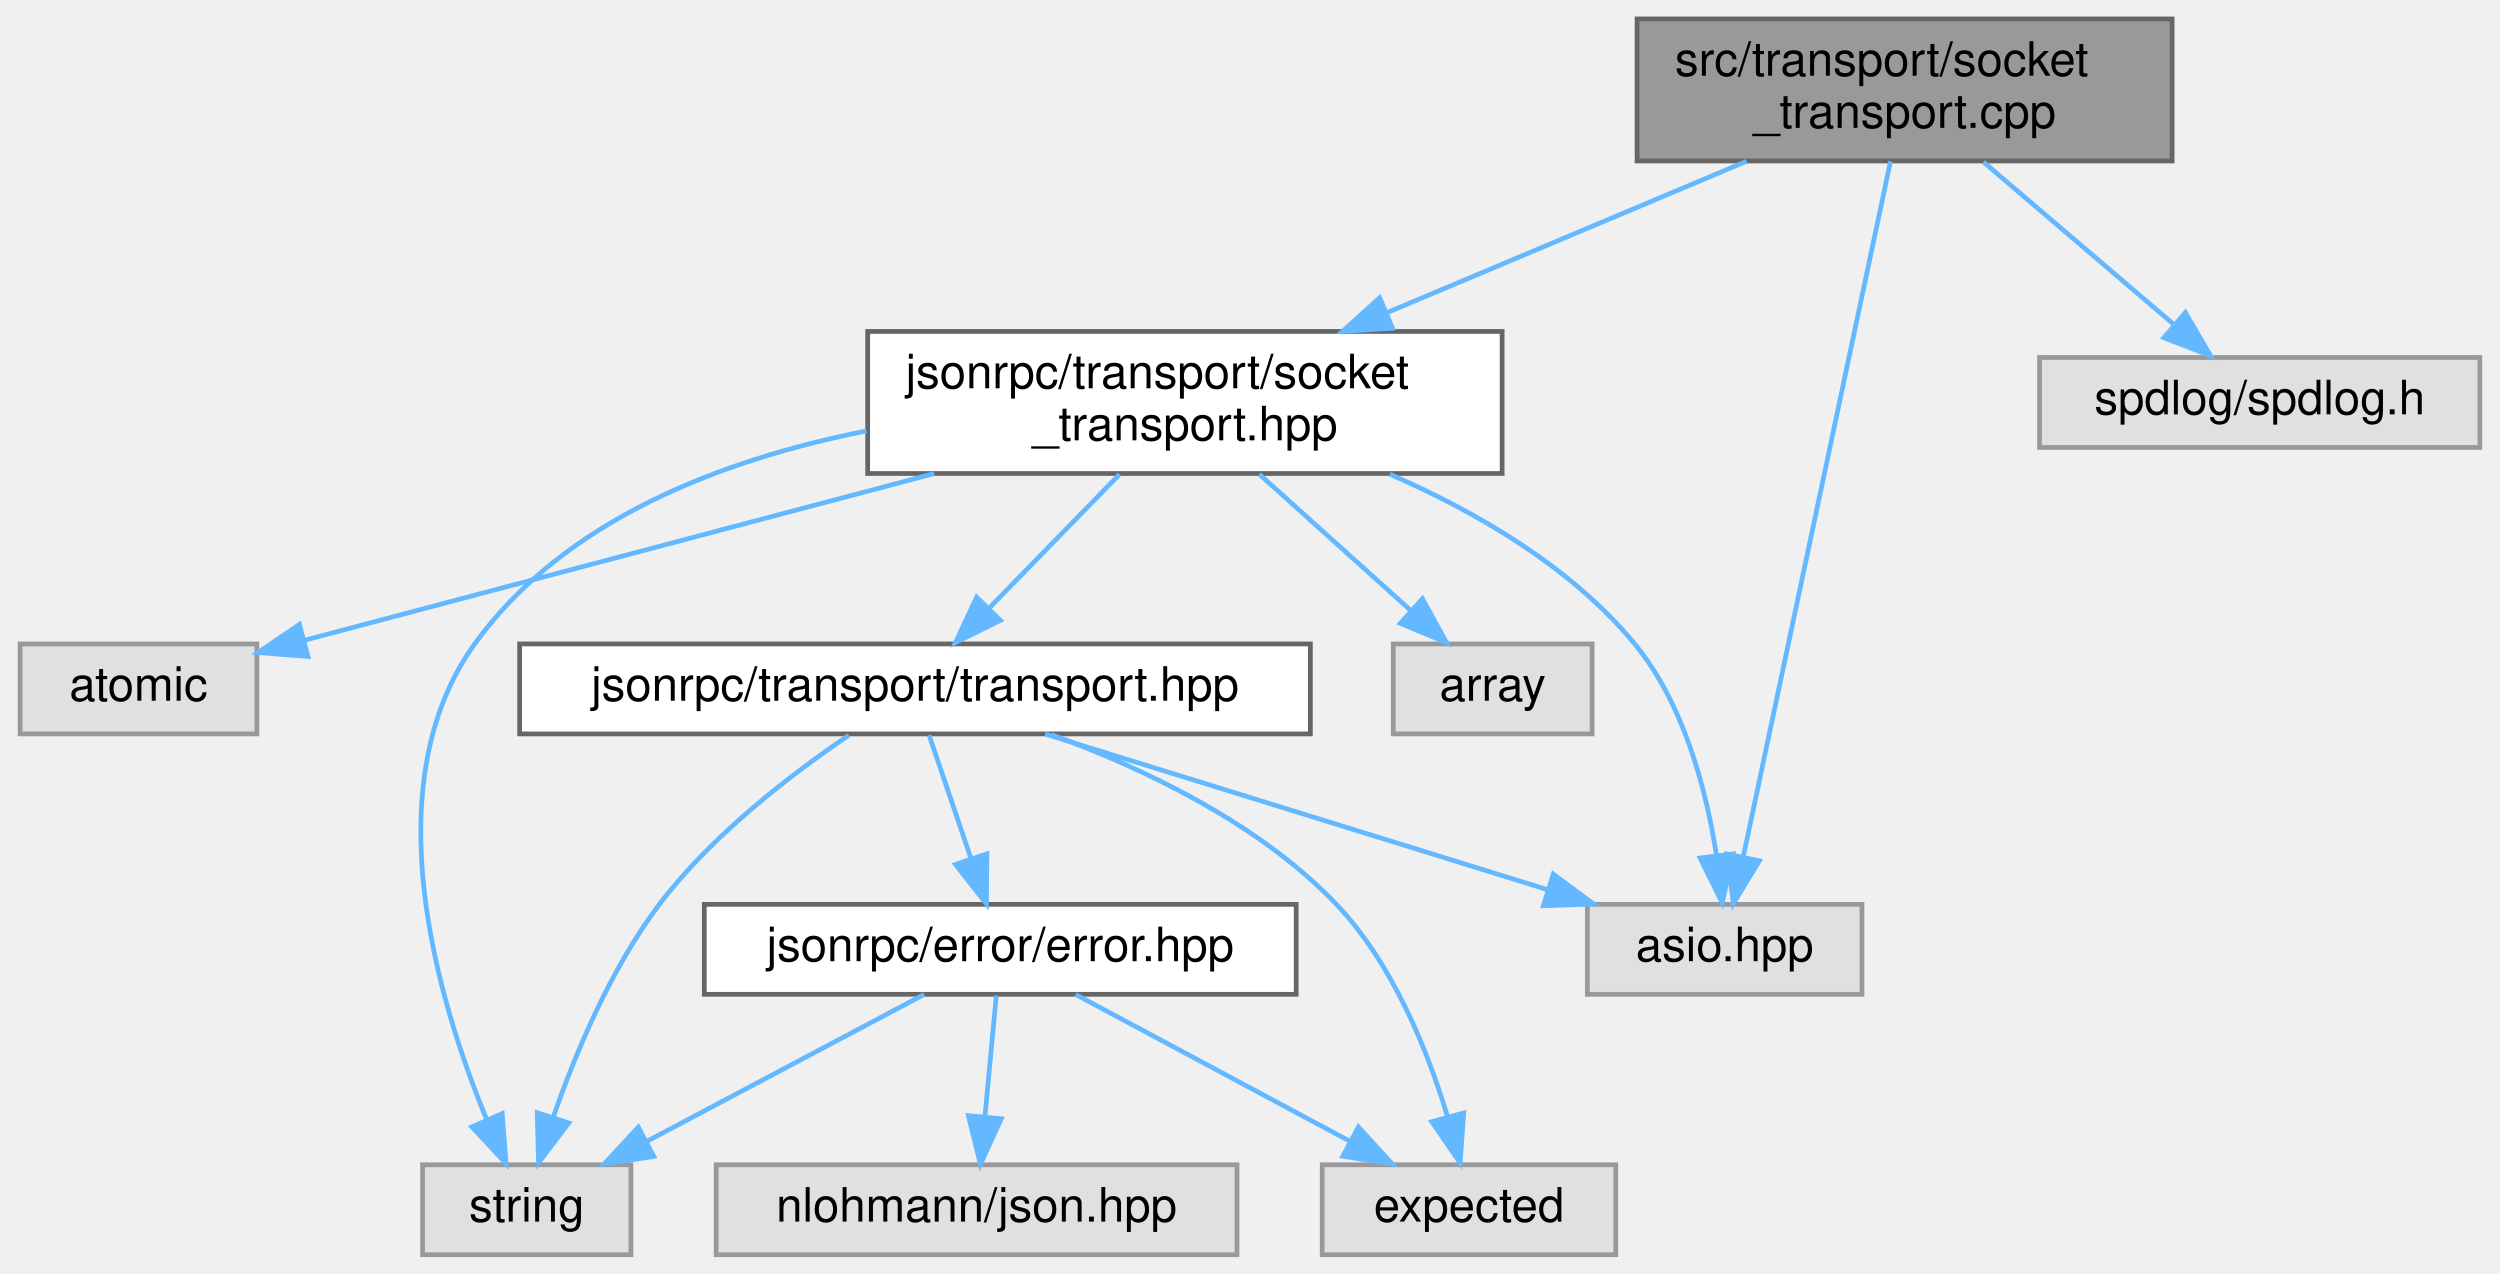
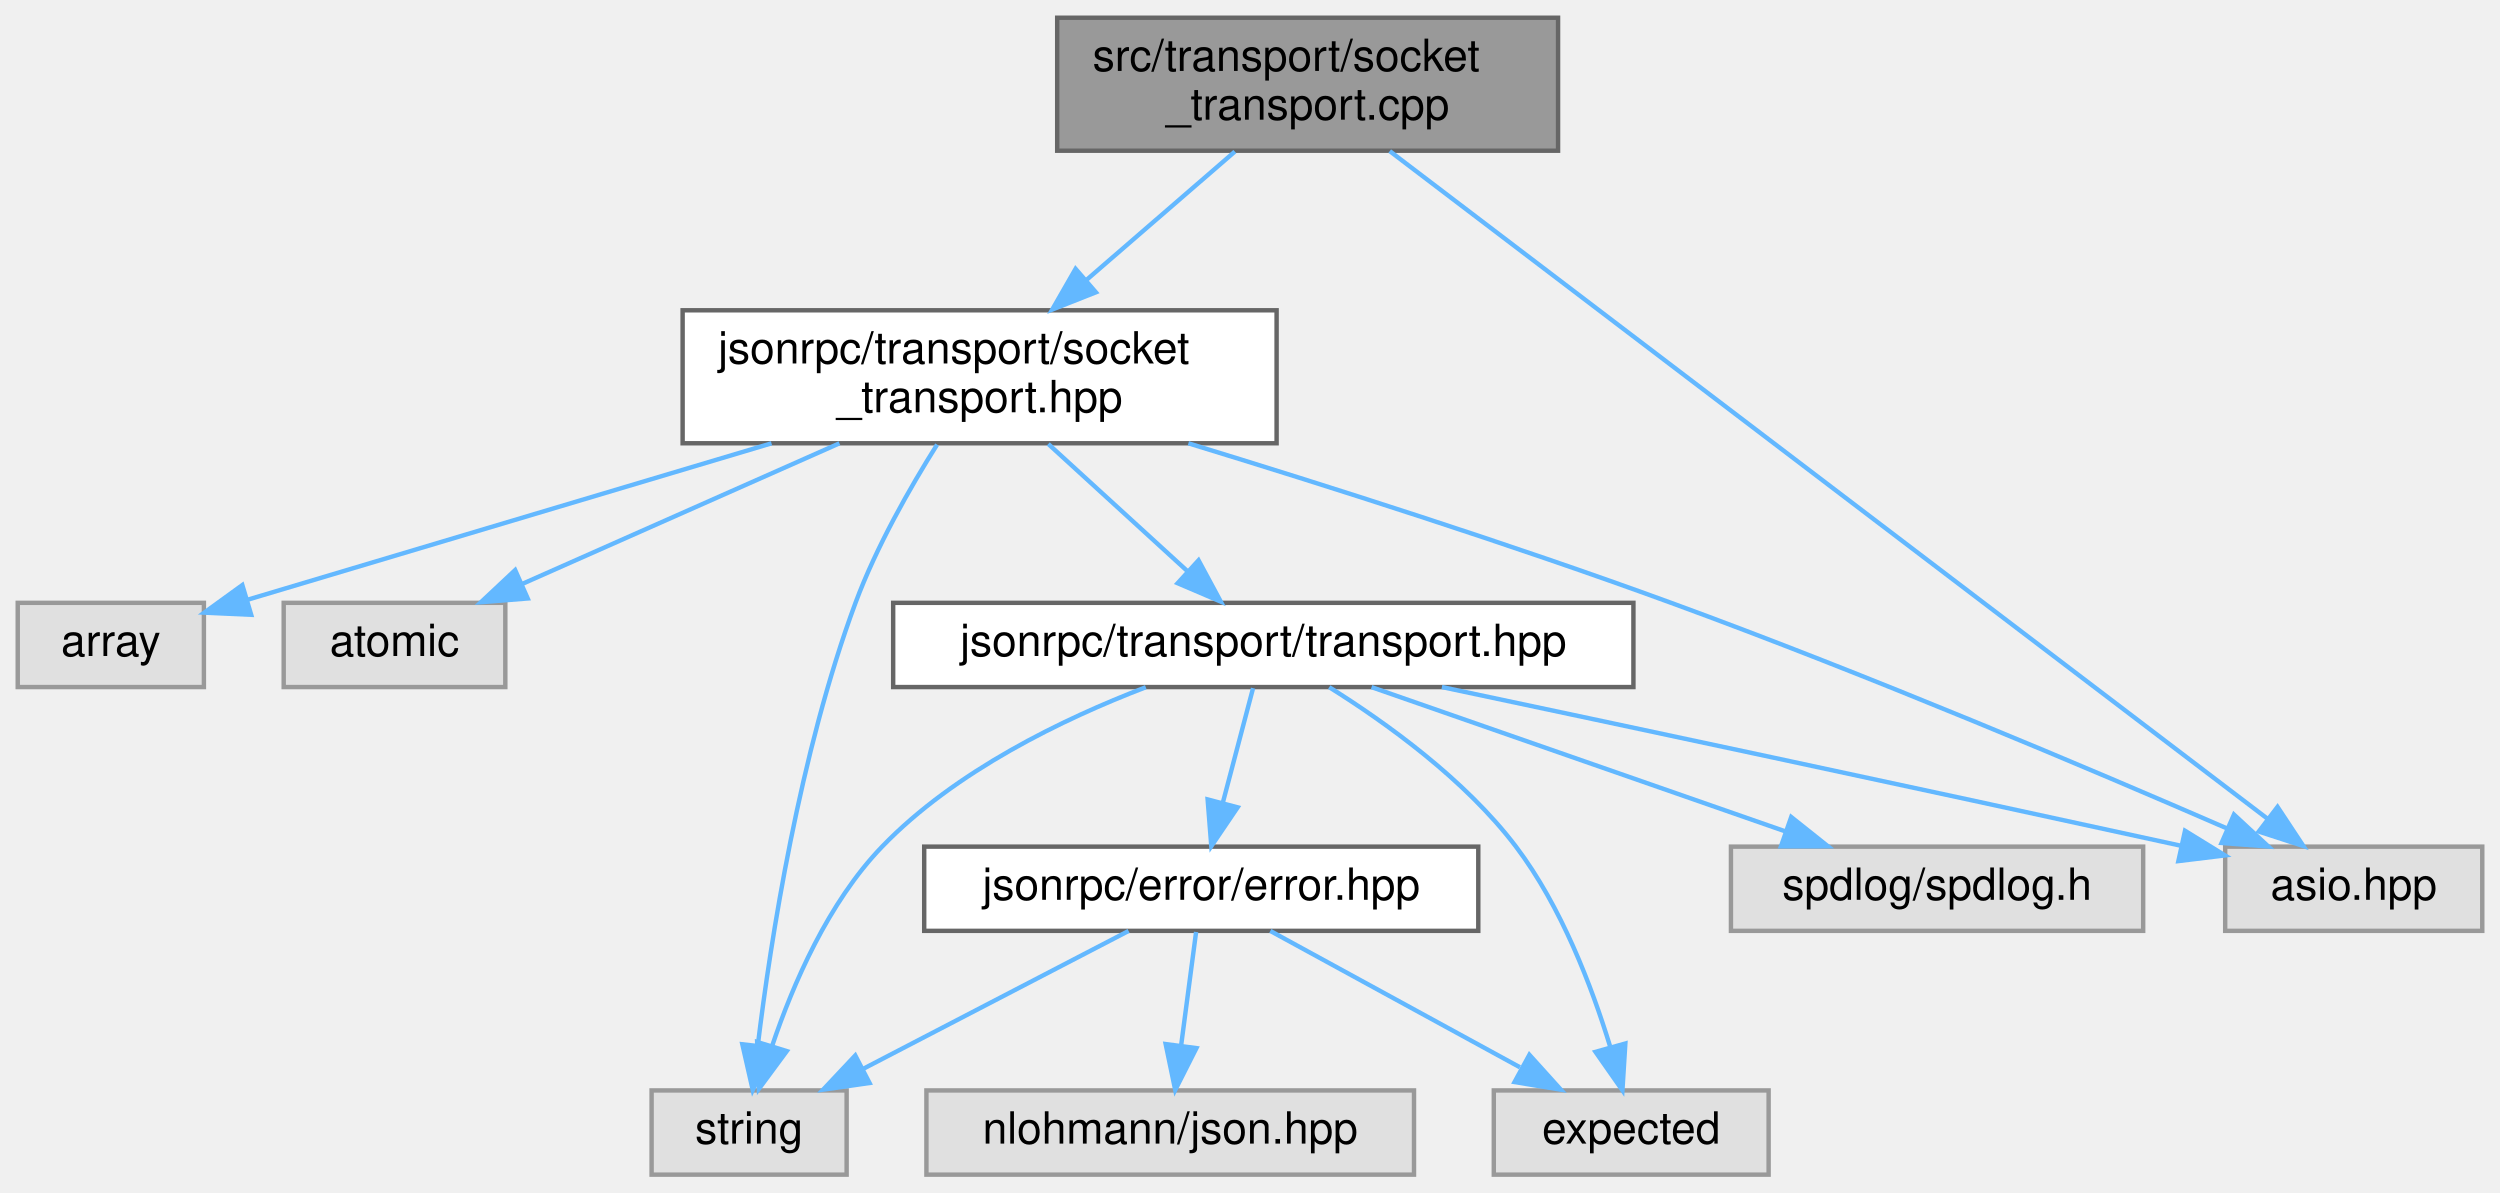
- <svg xmlns="http://www.w3.org/2000/svg" xmlns:xlink="http://www.w3.org/1999/xlink" width="528pt" height="269pt" viewBox="0.00 0.00 527.50 269.00">
+ <svg xmlns="http://www.w3.org/2000/svg" xmlns:xlink="http://www.w3.org/1999/xlink" width="564pt" height="269pt" viewBox="0.00 0.00 564.00 269.00">
  <g id="graph0" class="graph" transform="scale(1 1) rotate(0) translate(4 265)">
    <g id="Node000001" class="node">
      <g id="a_Node000001">
        <a xlink:title=" ">
-           <polygon fill="#999999" stroke="#666666" points="454.5,-261 341.5,-261 341.5,-231 454.5,-231 454.5,-261" />
-           <text text-anchor="start" x="349.5" y="-249" font-family="Helvetica,sans-Serif" font-size="10.00">src/transport/socket</text>
-           <text text-anchor="middle" x="398" y="-238" font-family="Helvetica,sans-Serif" font-size="10.00">_transport.cpp</text>
+           <polygon fill="#999999" stroke="#666666" points="347.5,-261 234.5,-261 234.5,-231 347.5,-231 347.5,-261" />
+           <text text-anchor="start" x="242.5" y="-249" font-family="Helvetica,sans-Serif" font-size="10.00">src/transport/socket</text>
+           <text text-anchor="middle" x="291" y="-238" font-family="Helvetica,sans-Serif" font-size="10.00">_transport.cpp</text>
        </a>
      </g>
    </g>
    <g id="Node000002" class="node">
      <g id="a_Node000002">
        <a xlink:href="socket__transport_8hpp.html" target="_top" xlink:title=" ">
-           <polygon fill="white" stroke="#666666" points="313,-195 179,-195 179,-165 313,-165 313,-195" />
-           <text text-anchor="start" x="187" y="-183" font-family="Helvetica,sans-Serif" font-size="10.00">jsonrpc/transport/socket</text>
-           <text text-anchor="middle" x="246" y="-172" font-family="Helvetica,sans-Serif" font-size="10.00">_transport.hpp</text>
+           <polygon fill="white" stroke="#666666" points="284,-195 150,-195 150,-165 284,-165 284,-195" />
+           <text text-anchor="start" x="158" y="-183" font-family="Helvetica,sans-Serif" font-size="10.00">jsonrpc/transport/socket</text>
+           <text text-anchor="middle" x="217" y="-172" font-family="Helvetica,sans-Serif" font-size="10.00">_transport.hpp</text>
        </a>
      </g>
    </g>
    <g id="edge1_Node000001_Node000002" class="edge">
      <g id="a_edge1_Node000001_Node000002">
        <a xlink:title=" ">
-           <path fill="none" stroke="#63b8ff" d="M364.64,-230.95C342.27,-221.53 312.61,-209.04 288.54,-198.91" />
-           <polygon fill="#63b8ff" stroke="#63b8ff" points="289.85,-195.67 279.28,-195.01 287.14,-202.12 289.85,-195.67" />
+           <path fill="none" stroke="#63b8ff" d="M274.58,-230.8C264.71,-222.26 251.98,-211.25 241,-201.75" />
+           <polygon fill="#63b8ff" stroke="#63b8ff" points="243.23,-199.06 233.38,-195.16 238.65,-204.35 243.23,-199.06" />
        </a>
      </g>
    </g>
    <g id="Node000006" class="node">
      <g id="a_Node000006">
        <a xlink:title=" ">
-           <polygon fill="#e0e0e0" stroke="#999999" points="389,-74 331,-74 331,-55 389,-55 389,-74" />
-           <text text-anchor="middle" x="360" y="-62" font-family="Helvetica,sans-Serif" font-size="10.00">asio.hpp</text>
-         </a>
-       </g>
-     </g>
-     <g id="edge14_Node000001_Node000006" class="edge">
-       <g id="a_edge14_Node000001_Node000006">
-         <a xlink:title=" ">
-           <path fill="none" stroke="#63b8ff" d="M395.02,-230.91C388.23,-198.85 371.62,-120.38 363.97,-84.26" />
-           <polygon fill="#63b8ff" stroke="#63b8ff" points="367.32,-83.19 361.83,-74.13 360.48,-84.64 367.32,-83.19" />
-         </a>
-       </g>
-     </g>
-     <g id="Node000011" class="node">
-       <g id="a_Node000011">
-         <a xlink:title=" ">
-           <polygon fill="#e0e0e0" stroke="#999999" points="519.5,-189.5 426.5,-189.5 426.5,-170.5 519.5,-170.5 519.5,-189.5" />
-           <text text-anchor="middle" x="473" y="-177.5" font-family="Helvetica,sans-Serif" font-size="10.00">spdlog/spdlog.h</text>
-         </a>
-       </g>
-     </g>
-     <g id="edge15_Node000001_Node000011" class="edge">
-       <g id="a_edge15_Node000001_Node000011">
-         <a xlink:title=" ">
-           <path fill="none" stroke="#63b8ff" d="M414.64,-230.8C426.57,-220.62 442.61,-206.93 454.86,-196.48" />
-           <polygon fill="#63b8ff" stroke="#63b8ff" points="457.3,-199 462.64,-189.84 452.76,-193.67 457.3,-199" />
+           <polygon fill="#e0e0e0" stroke="#999999" points="556,-74 498,-74 498,-55 556,-55 556,-74" />
+           <text text-anchor="middle" x="527" y="-62" font-family="Helvetica,sans-Serif" font-size="10.00">asio.hpp</text>
+         </a>
+       </g>
+     </g>
+     <g id="edge15_Node000001_Node000006" class="edge">
+       <g id="a_edge15_Node000001_Node000006">
+         <a xlink:title=" ">
+           <path fill="none" stroke="#63b8ff" d="M309.52,-230.91C353.32,-197.6 462.97,-114.2 507.62,-80.24" />
+           <polygon fill="#63b8ff" stroke="#63b8ff" points="509.81,-82.97 515.65,-74.13 505.57,-77.4 509.81,-82.97" />
        </a>
      </g>
    </g>
    <g id="Node000003" class="node">
      <g id="a_Node000003">
        <a xlink:title=" ">
-           <polygon fill="#e0e0e0" stroke="#999999" points="332,-129 290,-129 290,-110 332,-110 332,-129" />
-           <text text-anchor="middle" x="311" y="-117" font-family="Helvetica,sans-Serif" font-size="10.00">array</text>
+           <polygon fill="#e0e0e0" stroke="#999999" points="42,-129 0,-129 0,-110 42,-110 42,-129" />
+           <text text-anchor="middle" x="21" y="-117" font-family="Helvetica,sans-Serif" font-size="10.00">array</text>
        </a>
      </g>
    </g>
    <g id="edge2_Node000002_Node000003" class="edge">
      <g id="a_edge2_Node000002_Node000003">
        <a xlink:title=" ">
-           <path fill="none" stroke="#63b8ff" d="M261.73,-164.84C271.36,-156.17 283.69,-145.08 293.61,-136.15" />
-           <polygon fill="#63b8ff" stroke="#63b8ff" points="296.17,-138.56 301.26,-129.27 291.49,-133.35 296.17,-138.56" />
+           <path fill="none" stroke="#63b8ff" d="M170.05,-164.99C133.37,-154.04 83.44,-139.14 51.71,-129.66" />
+           <polygon fill="#63b8ff" stroke="#63b8ff" points="52.67,-126.3 42.08,-126.79 50.67,-133.01 52.67,-126.3" />
        </a>
      </g>
    </g>
    <g id="Node000004" class="node">
      <g id="a_Node000004">
        <a xlink:title=" ">
-           <polygon fill="#e0e0e0" stroke="#999999" points="50,-129 0,-129 0,-110 50,-110 50,-129" />
-           <text text-anchor="middle" x="25" y="-117" font-family="Helvetica,sans-Serif" font-size="10.00">atomic</text>
+           <polygon fill="#e0e0e0" stroke="#999999" points="110,-129 60,-129 60,-110 110,-110 110,-129" />
+           <text text-anchor="middle" x="85" y="-117" font-family="Helvetica,sans-Serif" font-size="10.00">atomic</text>
        </a>
      </g>
    </g>
    <g id="edge3_Node000002_Node000004" class="edge">
      <g id="a_edge3_Node000002_Node000004">
        <a xlink:title=" ">
-           <path fill="none" stroke="#63b8ff" d="M193.06,-164.99C151.92,-154.1 96.01,-139.3 60.2,-129.82" />
-           <polygon fill="#63b8ff" stroke="#63b8ff" points="60.78,-126.35 50.22,-127.18 58.99,-133.12 60.78,-126.35" />
+           <path fill="none" stroke="#63b8ff" d="M185.38,-164.99C163.65,-155.36 135.03,-142.67 113.91,-133.31" />
+           <polygon fill="#63b8ff" stroke="#63b8ff" points="115.05,-129.99 104.49,-129.14 112.22,-136.39 115.05,-129.99" />
        </a>
      </g>
    </g>
    <g id="Node000005" class="node">
      <g id="a_Node000005">
        <a xlink:title=" ">
-           <polygon fill="#e0e0e0" stroke="#999999" points="129,-19 85,-19 85,0 129,0 129,-19" />
-           <text text-anchor="middle" x="107" y="-7" font-family="Helvetica,sans-Serif" font-size="10.00">string</text>
+           <polygon fill="#e0e0e0" stroke="#999999" points="187,-19 143,-19 143,0 187,0 187,-19" />
+           <text text-anchor="middle" x="165" y="-7" font-family="Helvetica,sans-Serif" font-size="10.00">string</text>
        </a>
      </g>
    </g>
    <g id="edge4_Node000002_Node000005" class="edge">
      <g id="a_edge4_Node000002_Node000005">
        <a xlink:title=" ">
-           <path fill="none" stroke="#63b8ff" d="M178.74,-173.98C148.29,-167.95 114.94,-155.28 96,-129 74.54,-99.23 88.16,-53.72 98.5,-28.65" />
-           <polygon fill="#63b8ff" stroke="#63b8ff" points="101.81,-29.82 102.63,-19.26 95.4,-27.01 101.81,-29.82" />
+           <path fill="none" stroke="#63b8ff" d="M207.41,-164.7C201.31,-155 193.71,-141.69 189,-129 176.39,-95 169.87,-52.94 166.96,-29.16" />
+           <polygon fill="#63b8ff" stroke="#63b8ff" points="170.42,-28.62 165.82,-19.08 163.47,-29.41 170.42,-28.62" />
        </a>
      </g>
    </g>
    <g id="edge5_Node000002_Node000006" class="edge">
      <g id="a_edge5_Node000002_Node000006">
        <a xlink:title=" ">
-           <path fill="none" stroke="#63b8ff" d="M289.28,-164.85C307.54,-156.91 327.62,-145.26 341,-129 351.4,-116.37 356.11,-98.18 358.24,-84.5" />
-           <polygon fill="#63b8ff" stroke="#63b8ff" points="361.75,-84.65 359.49,-74.3 354.8,-83.8 361.75,-84.65" />
+           <path fill="none" stroke="#63b8ff" d="M264.1,-164.99C295.22,-155.47 336.81,-142.24 373,-129 417.36,-112.78 467.8,-91.41 498.51,-78.06" />
+           <polygon fill="#63b8ff" stroke="#63b8ff" points="499.98,-81.24 507.75,-74.03 497.18,-74.82 499.98,-81.24" />
        </a>
      </g>
    </g>
    <g id="Node000007" class="node">
      <g id="a_Node000007">
        <a xlink:href="transport_8hpp.html" target="_top" xlink:title=" ">
-           <polygon fill="white" stroke="#666666" points="272.5,-129 105.5,-129 105.5,-110 272.5,-110 272.5,-129" />
-           <text text-anchor="middle" x="189" y="-117" font-family="Helvetica,sans-Serif" font-size="10.00">jsonrpc/transport/transport.hpp</text>
+           <polygon fill="white" stroke="#666666" points="364.5,-129 197.5,-129 197.5,-110 364.5,-110 364.5,-129" />
+           <text text-anchor="middle" x="281" y="-117" font-family="Helvetica,sans-Serif" font-size="10.00">jsonrpc/transport/transport.hpp</text>
        </a>
      </g>
    </g>
    <g id="edge6_Node000002_Node000007" class="edge">
      <g id="a_edge6_Node000002_Node000007">
        <a xlink:title=" ">
-           <path fill="none" stroke="#63b8ff" d="M232.2,-164.84C223.93,-156.35 213.38,-145.52 204.77,-136.69" />
-           <polygon fill="#63b8ff" stroke="#63b8ff" points="207.03,-133.99 197.54,-129.27 202.01,-138.87 207.03,-133.99" />
+           <path fill="none" stroke="#63b8ff" d="M232.49,-164.84C241.97,-156.17 254.11,-145.08 263.88,-136.15" />
+           <polygon fill="#63b8ff" stroke="#63b8ff" points="266.39,-138.6 271.41,-129.27 261.67,-133.43 266.39,-138.6" />
        </a>
      </g>
    </g>
    <g id="edge8_Node000007_Node000005" class="edge">
      <g id="a_edge8_Node000007_Node000005">
        <a xlink:title=" ">
-           <path fill="none" stroke="#63b8ff" d="M175.03,-109.72C163.1,-101.65 146.15,-88.72 135,-74 124.67,-60.36 117.18,-42.31 112.56,-28.94" />
-           <polygon fill="#63b8ff" stroke="#63b8ff" points="115.88,-27.83 109.48,-19.4 109.22,-29.99 115.88,-27.83" />
+           <path fill="none" stroke="#63b8ff" d="M254.49,-109.96C235.87,-102.83 211.46,-91.06 195,-74 182.84,-61.4 174.89,-42.95 170.24,-29.18" />
+           <polygon fill="#63b8ff" stroke="#63b8ff" points="173.5,-27.87 167.21,-19.35 166.81,-29.93 173.5,-27.87" />
        </a>
      </g>
    </g>
    <g id="edge9_Node000007_Node000006" class="edge">
      <g id="a_edge9_Node000007_Node000006">
        <a xlink:title=" ">
-           <path fill="none" stroke="#63b8ff" d="M216.47,-109.98C245.18,-101.09 290.42,-87.07 322.42,-77.15" />
-           <polygon fill="#63b8ff" stroke="#63b8ff" points="323.8,-80.39 332.31,-74.08 321.72,-73.7 323.8,-80.39" />
+           <path fill="none" stroke="#63b8ff" d="M321.29,-110C361.16,-101.56 424.21,-88.14 488.11,-74.18" />
+           <polygon fill="#63b8ff" stroke="#63b8ff" points="488.94,-77.58 497.96,-72.02 487.44,-70.74 488.94,-77.58" />
        </a>
      </g>
    </g>
    <g id="Node000008" class="node">
      <g id="a_Node000008">
        <a xlink:title=" ">
-           <polygon fill="#e0e0e0" stroke="#999999" points="337,-19 275,-19 275,0 337,0 337,-19" />
-           <text text-anchor="middle" x="306" y="-7" font-family="Helvetica,sans-Serif" font-size="10.00">expected</text>
+           <polygon fill="#e0e0e0" stroke="#999999" points="395,-19 333,-19 333,0 395,0 395,-19" />
+           <text text-anchor="middle" x="364" y="-7" font-family="Helvetica,sans-Serif" font-size="10.00">expected</text>
        </a>
      </g>
    </g>
    <g id="edge7_Node000007_Node000008" class="edge">
      <g id="a_edge7_Node000007_Node000008">
        <a xlink:title=" ">
-           <path fill="none" stroke="#63b8ff" d="M217.81,-109.85C236.98,-102.84 261.56,-91.26 278,-74 289.94,-61.47 297.29,-43.02 301.45,-29.23" />
-           <polygon fill="#63b8ff" stroke="#63b8ff" points="304.88,-29.94 304.13,-19.37 298.13,-28.1 304.88,-29.94" />
+           <path fill="none" stroke="#63b8ff" d="M295.87,-109.97C308.54,-102.05 326.48,-89.21 338,-74 348.23,-60.5 355.11,-42.41 359.22,-28.99" />
+           <polygon fill="#63b8ff" stroke="#63b8ff" points="362.68,-29.59 362.02,-19.02 355.94,-27.7 362.68,-29.59" />
        </a>
      </g>
    </g>
    <g id="Node000009" class="node">
      <g id="a_Node000009">
-         <a xlink:href="error_8hpp.html" target="_top" xlink:title=" ">
-           <polygon fill="white" stroke="#666666" points="269.5,-74 144.5,-74 144.5,-55 269.5,-55 269.5,-74" />
-           <text text-anchor="middle" x="207" y="-62" font-family="Helvetica,sans-Serif" font-size="10.00">jsonrpc/error/error.hpp</text>
+         <a xlink:title=" ">
+           <polygon fill="#e0e0e0" stroke="#999999" points="479.5,-74 386.5,-74 386.5,-55 479.5,-55 479.5,-74" />
+           <text text-anchor="middle" x="433" y="-62" font-family="Helvetica,sans-Serif" font-size="10.00">spdlog/spdlog.h</text>
        </a>
      </g>
    </g>
    <g id="edge10_Node000007_Node000009" class="edge">
      <g id="a_edge10_Node000007_Node000009">
        <a xlink:title=" ">
-           <path fill="none" stroke="#63b8ff" d="M191.97,-109.75C194.36,-102.72 197.79,-92.62 200.77,-83.84" />
-           <polygon fill="#63b8ff" stroke="#63b8ff" points="204.18,-84.68 204.08,-74.09 197.55,-82.43 204.18,-84.68" />
-         </a>
-       </g>
-     </g>
-     <g id="edge12_Node000009_Node000005" class="edge">
-       <g id="a_edge12_Node000009_Node000005">
-         <a xlink:title=" ">
-           <path fill="none" stroke="#63b8ff" d="M190.93,-54.98C175.14,-46.61 150.78,-33.7 132.37,-23.95" />
-           <polygon fill="#63b8ff" stroke="#63b8ff" points="133.83,-20.76 123.36,-19.17 130.56,-26.95 133.83,-20.76" />
-         </a>
-       </g>
-     </g>
-     <g id="edge11_Node000009_Node000008" class="edge">
-       <g id="a_edge11_Node000009_Node000008">
-         <a xlink:title=" ">
-           <path fill="none" stroke="#63b8ff" d="M222.91,-54.98C238.55,-46.61 262.66,-33.7 280.88,-23.95" />
-           <polygon fill="#63b8ff" stroke="#63b8ff" points="282.64,-26.98 289.8,-19.17 279.34,-20.8 282.64,-26.98" />
+           <path fill="none" stroke="#63b8ff" d="M305.42,-109.98C330.72,-101.16 370.45,-87.31 398.86,-77.41" />
+           <polygon fill="#63b8ff" stroke="#63b8ff" points="400.1,-80.68 408.39,-74.08 397.79,-74.07 400.1,-80.68" />
        </a>
      </g>
    </g>
    <g id="Node000010" class="node">
      <g id="a_Node000010">
-         <a xlink:title=" ">
-           <polygon fill="#e0e0e0" stroke="#999999" points="257,-19 147,-19 147,0 257,0 257,-19" />
-           <text text-anchor="middle" x="202" y="-7" font-family="Helvetica,sans-Serif" font-size="10.00">nlohmann/json.hpp</text>
-         </a>
-       </g>
-     </g>
-     <g id="edge13_Node000009_Node000010" class="edge">
-       <g id="a_edge13_Node000009_Node000010">
-         <a xlink:title=" ">
-           <path fill="none" stroke="#63b8ff" d="M206.17,-54.75C205.52,-47.8 204.58,-37.85 203.76,-29.13" />
-           <polygon fill="#63b8ff" stroke="#63b8ff" points="207.23,-28.72 202.81,-19.09 200.27,-29.37 207.23,-28.72" />
+         <a xlink:href="error_8hpp.html" target="_top" xlink:title=" ">
+           <polygon fill="white" stroke="#666666" points="329.5,-74 204.5,-74 204.5,-55 329.5,-55 329.5,-74" />
+           <text text-anchor="middle" x="267" y="-62" font-family="Helvetica,sans-Serif" font-size="10.00">jsonrpc/error/error.hpp</text>
+         </a>
+       </g>
+     </g>
+     <g id="edge11_Node000007_Node000010" class="edge">
+       <g id="a_edge11_Node000007_Node000010">
+         <a xlink:title=" ">
+           <path fill="none" stroke="#63b8ff" d="M278.69,-109.75C276.83,-102.72 274.16,-92.62 271.85,-83.84" />
+           <polygon fill="#63b8ff" stroke="#63b8ff" points="275.21,-82.86 269.27,-74.09 268.44,-84.65 275.21,-82.86" />
+         </a>
+       </g>
+     </g>
+     <g id="edge13_Node000010_Node000005" class="edge">
+       <g id="a_edge13_Node000010_Node000005">
+         <a xlink:title=" ">
+           <path fill="none" stroke="#63b8ff" d="M250.61,-54.98C234.43,-46.57 209.43,-33.59 190.62,-23.81" />
+           <polygon fill="#63b8ff" stroke="#63b8ff" points="192.17,-20.68 181.69,-19.17 188.95,-26.89 192.17,-20.68" />
+         </a>
+       </g>
+     </g>
+     <g id="edge12_Node000010_Node000008" class="edge">
+       <g id="a_edge12_Node000010_Node000008">
+         <a xlink:title=" ">
+           <path fill="none" stroke="#63b8ff" d="M282.58,-54.98C297.77,-46.69 321.1,-33.94 338.9,-24.22" />
+           <polygon fill="#63b8ff" stroke="#63b8ff" points="341.03,-27.04 348.13,-19.17 337.68,-20.89 341.03,-27.04" />
+         </a>
+       </g>
+     </g>
+     <g id="Node000011" class="node">
+       <g id="a_Node000011">
+         <a xlink:title=" ">
+           <polygon fill="#e0e0e0" stroke="#999999" points="315,-19 205,-19 205,0 315,0 315,-19" />
+           <text text-anchor="middle" x="260" y="-7" font-family="Helvetica,sans-Serif" font-size="10.00">nlohmann/json.hpp</text>
+         </a>
+       </g>
+     </g>
+     <g id="edge14_Node000010_Node000011" class="edge">
+       <g id="a_edge14_Node000010_Node000011">
+         <a xlink:title=" ">
+           <path fill="none" stroke="#63b8ff" d="M265.84,-54.75C264.93,-47.8 263.61,-37.85 262.46,-29.13" />
+           <polygon fill="#63b8ff" stroke="#63b8ff" points="265.91,-28.54 261.13,-19.09 258.97,-29.46 265.91,-28.54" />
        </a>
      </g>
    </g>
  </g>
</svg>
